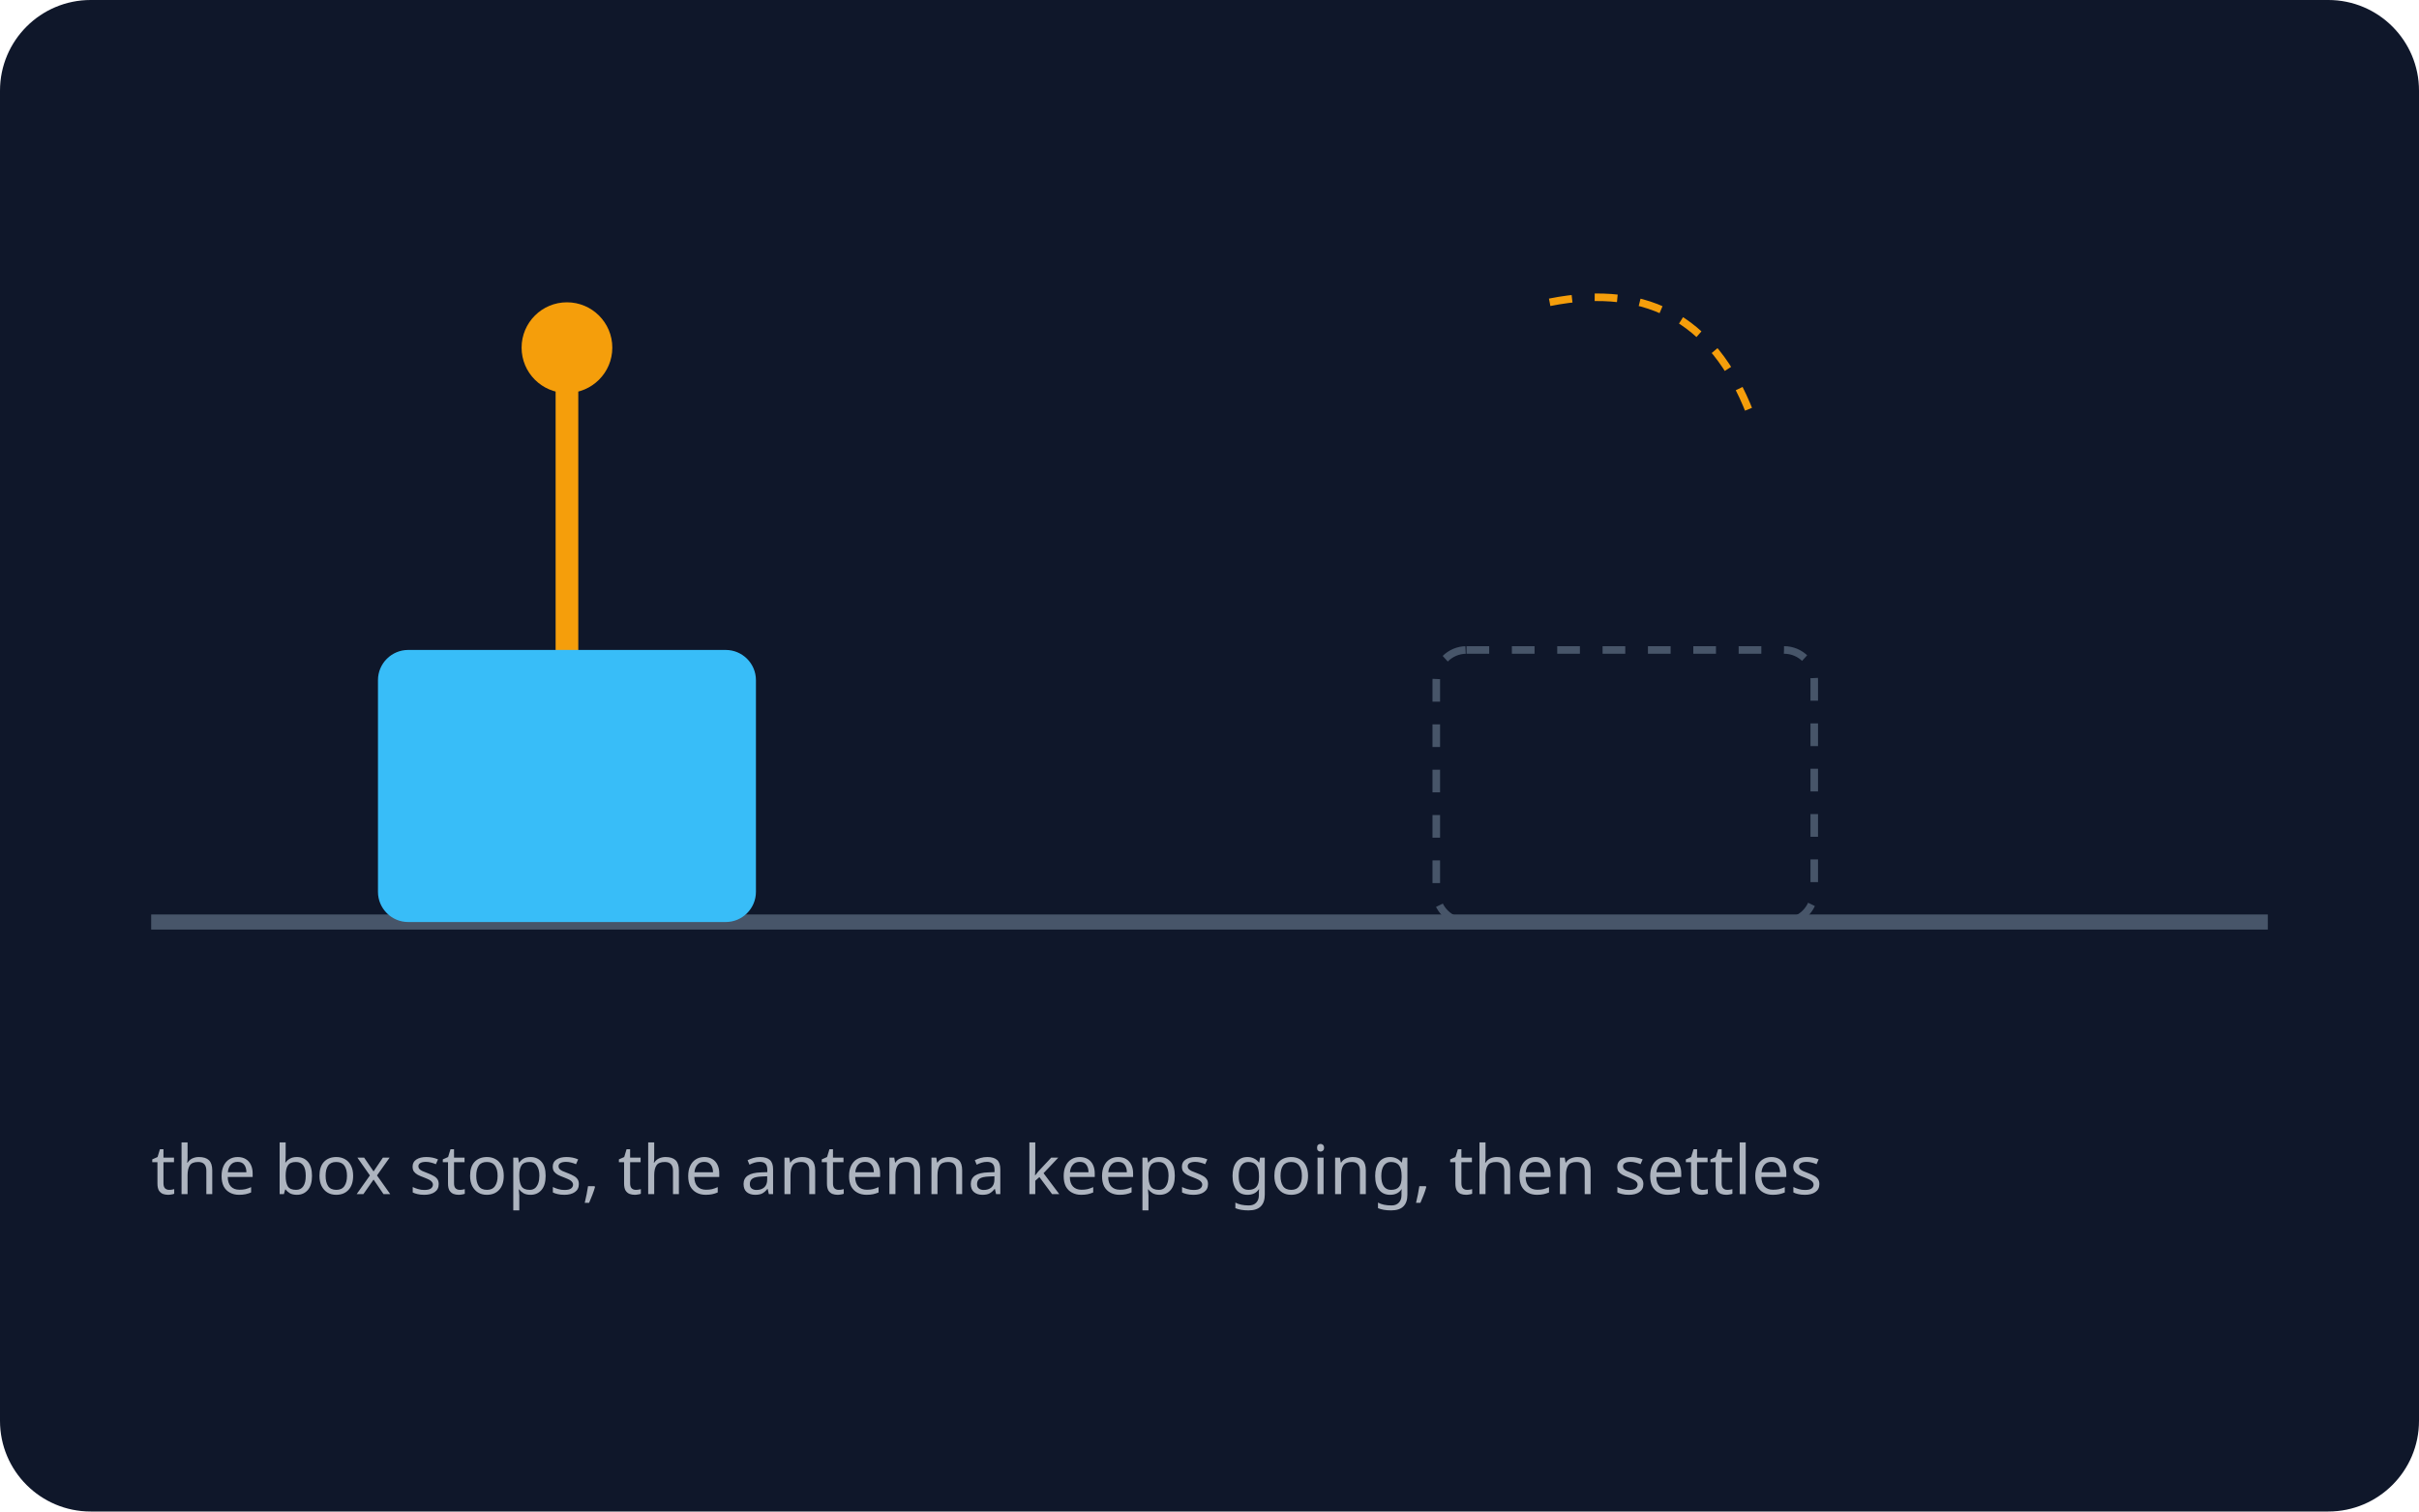
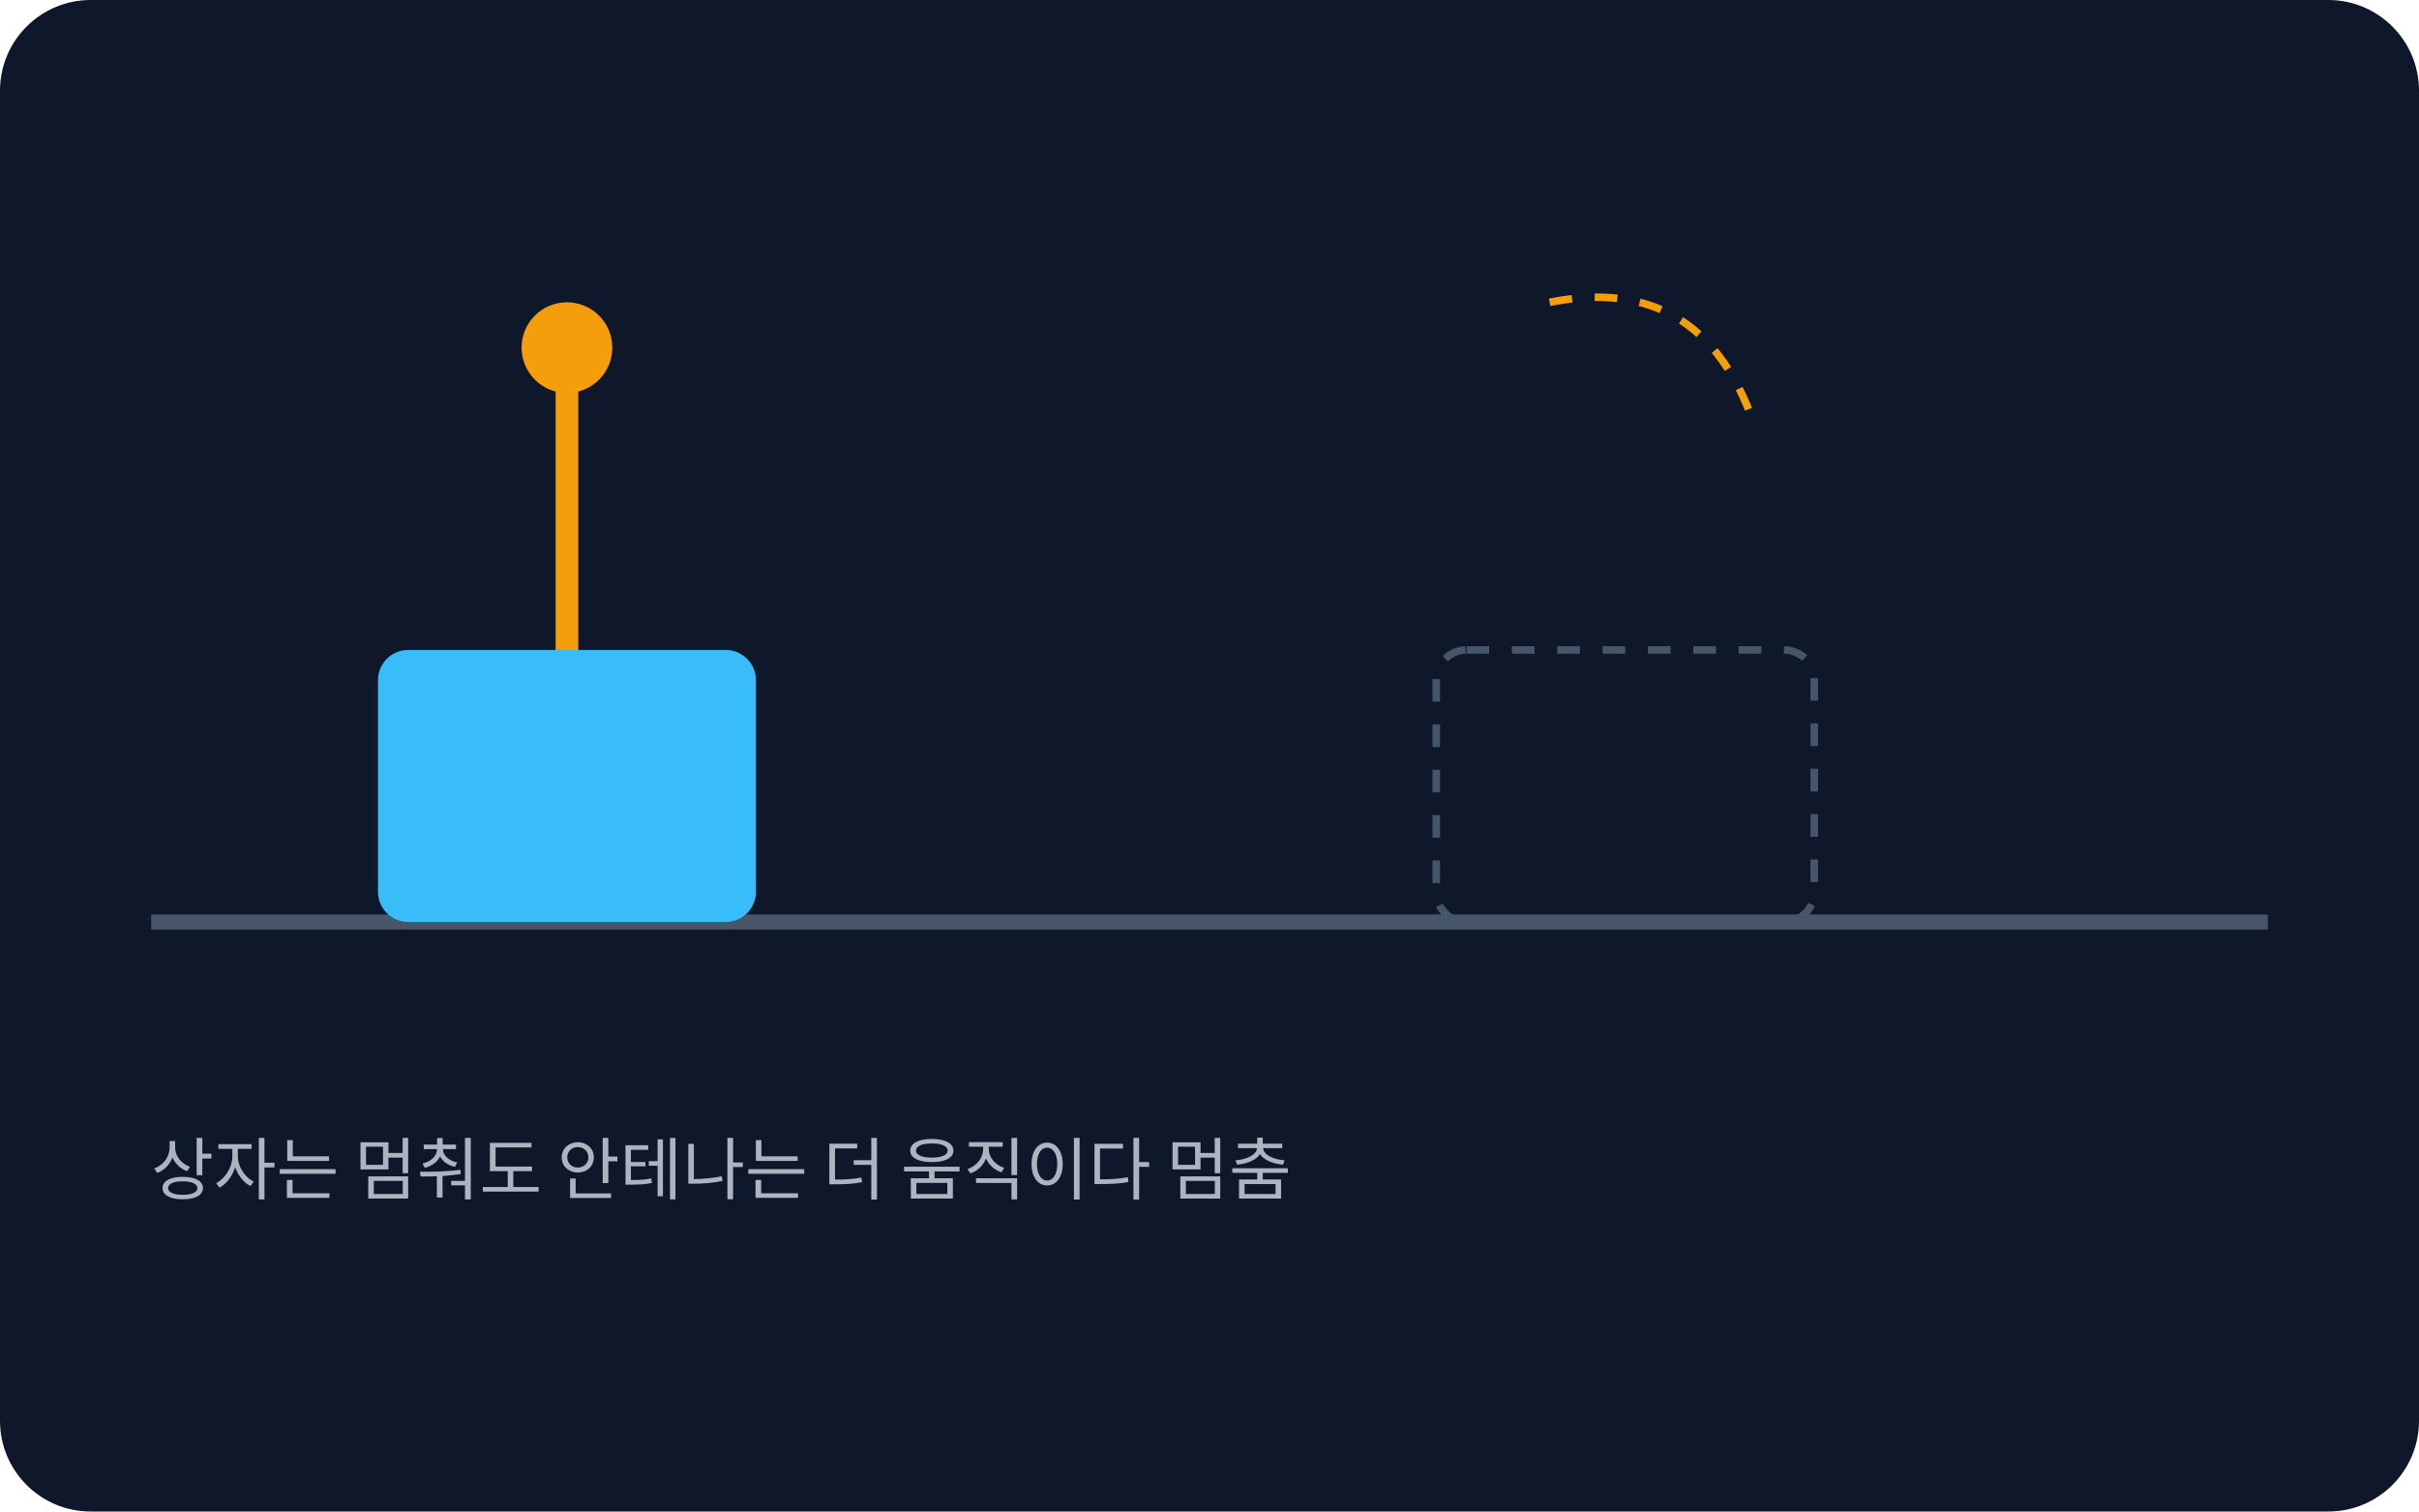
<svg xmlns="http://www.w3.org/2000/svg" viewBox="0 0 320 200" role="img" aria-label="팔로스루: 몸이 멈춰도 달린 부분은 조금 더 움직이다 멈춤">
  <style>text{font-family:system-ui,sans-serif;fill:#e2e8f0;font-size:11px}.t{font-size:14px;font-weight:700}.s{font-size:9px;opacity:.75}.m{font-size:10px;opacity:.85}.c{text-anchor:middle}.e{text-anchor:end}.mv{animation:m 3s infinite}.an{transform-origin:75px 86px;animation:an 3s infinite}@keyframes m{0%{transform:translateX(0);opacity:1;animation-timing-function:cubic-bezier(.2,.7,.4,1)}35%{transform:translateX(140px)}88%{transform:translateX(140px);opacity:1}92%{transform:translateX(140px);opacity:0}93%{transform:translateX(0);opacity:0}100%{transform:translateX(0);opacity:1}}@keyframes an{0%{transform:rotate(0);animation-timing-function:ease-out}15%{transform:rotate(-22deg)}35%{transform:rotate(-22deg);animation-timing-function:ease-out}45%{transform:rotate(18deg);animation-timing-function:ease-in-out}55%{transform:rotate(-8deg);animation-timing-function:ease-in-out}65%{transform:rotate(3deg)}75%,100%{transform:rotate(0)}}@media (prefers-reduced-motion: reduce){*{animation:none!important;transition:none!important}}</style>
  <rect width="320" height="200" rx="12" fill="#0f172a" />
  <line x1="20" y1="122" x2="300" y2="122" stroke="#475569" stroke-width="2" />
  <rect x="190" y="86" width="50" height="36" rx="4" fill="none" stroke="#475569" stroke-dasharray="3 3" />
  <g class="mv">
    <g class="an">
      <line x1="75" y1="86" x2="75" y2="50" stroke="#f59e0b" stroke-width="3" stroke-linecap="round" />
      <circle cx="75" cy="46" r="6" fill="#f59e0b" />
    </g>
    <rect x="50" y="86" width="50" height="36" rx="4" fill="#38bdf8" />
  </g>
  <path d="M205 40 Q225 36 232 56" fill="none" stroke="#f59e0b" stroke-dasharray="3 3" />
-   <text class="s" x="20" y="158">the box stops, the antenna keeps going, then settles</text>
+   <text class="s" x="20" y="158">상자는 멈춰도 안테나는 더 움직이다 멈춤</text>
</svg>
